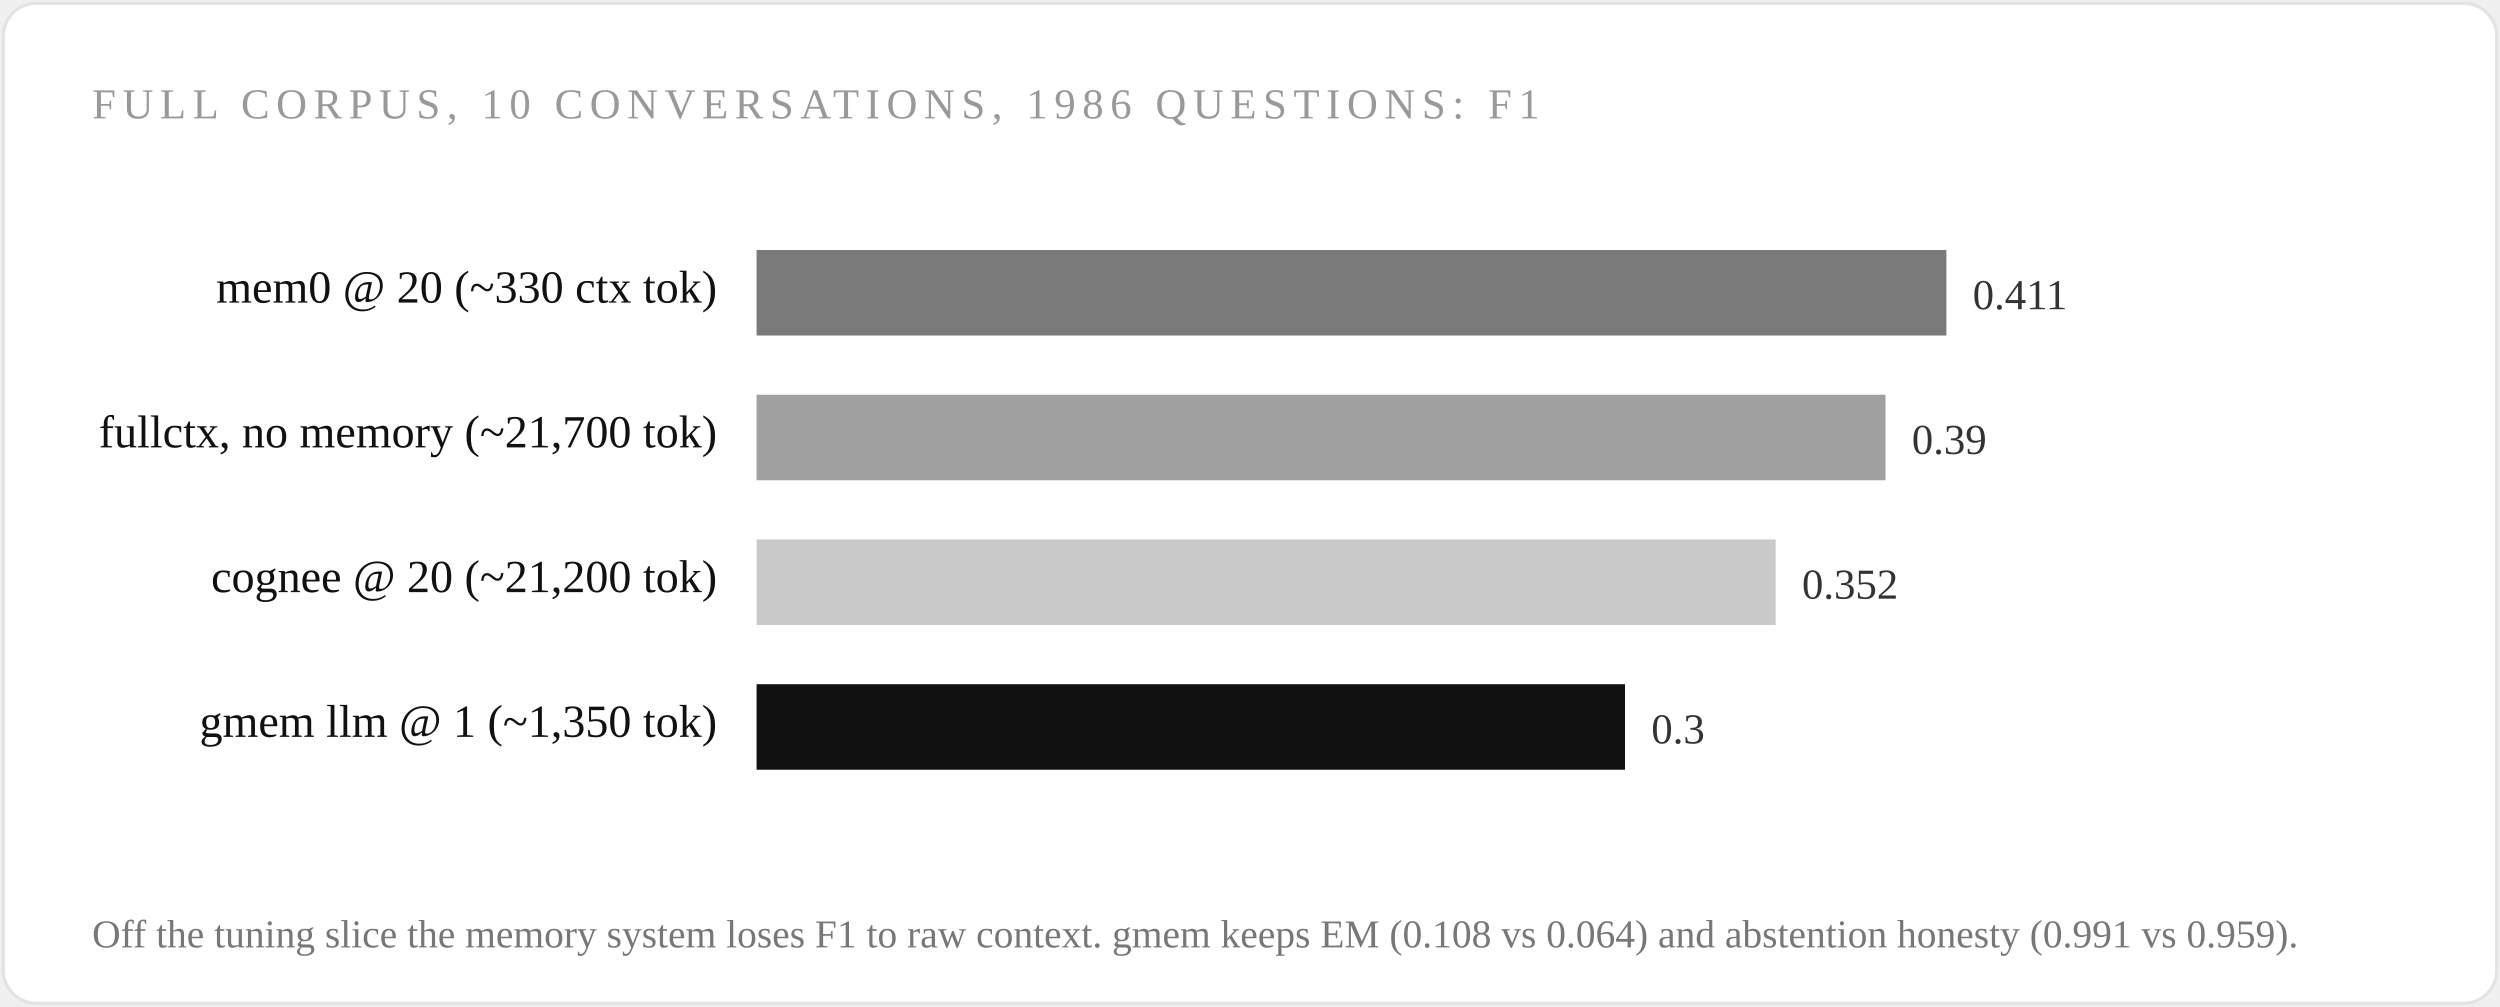
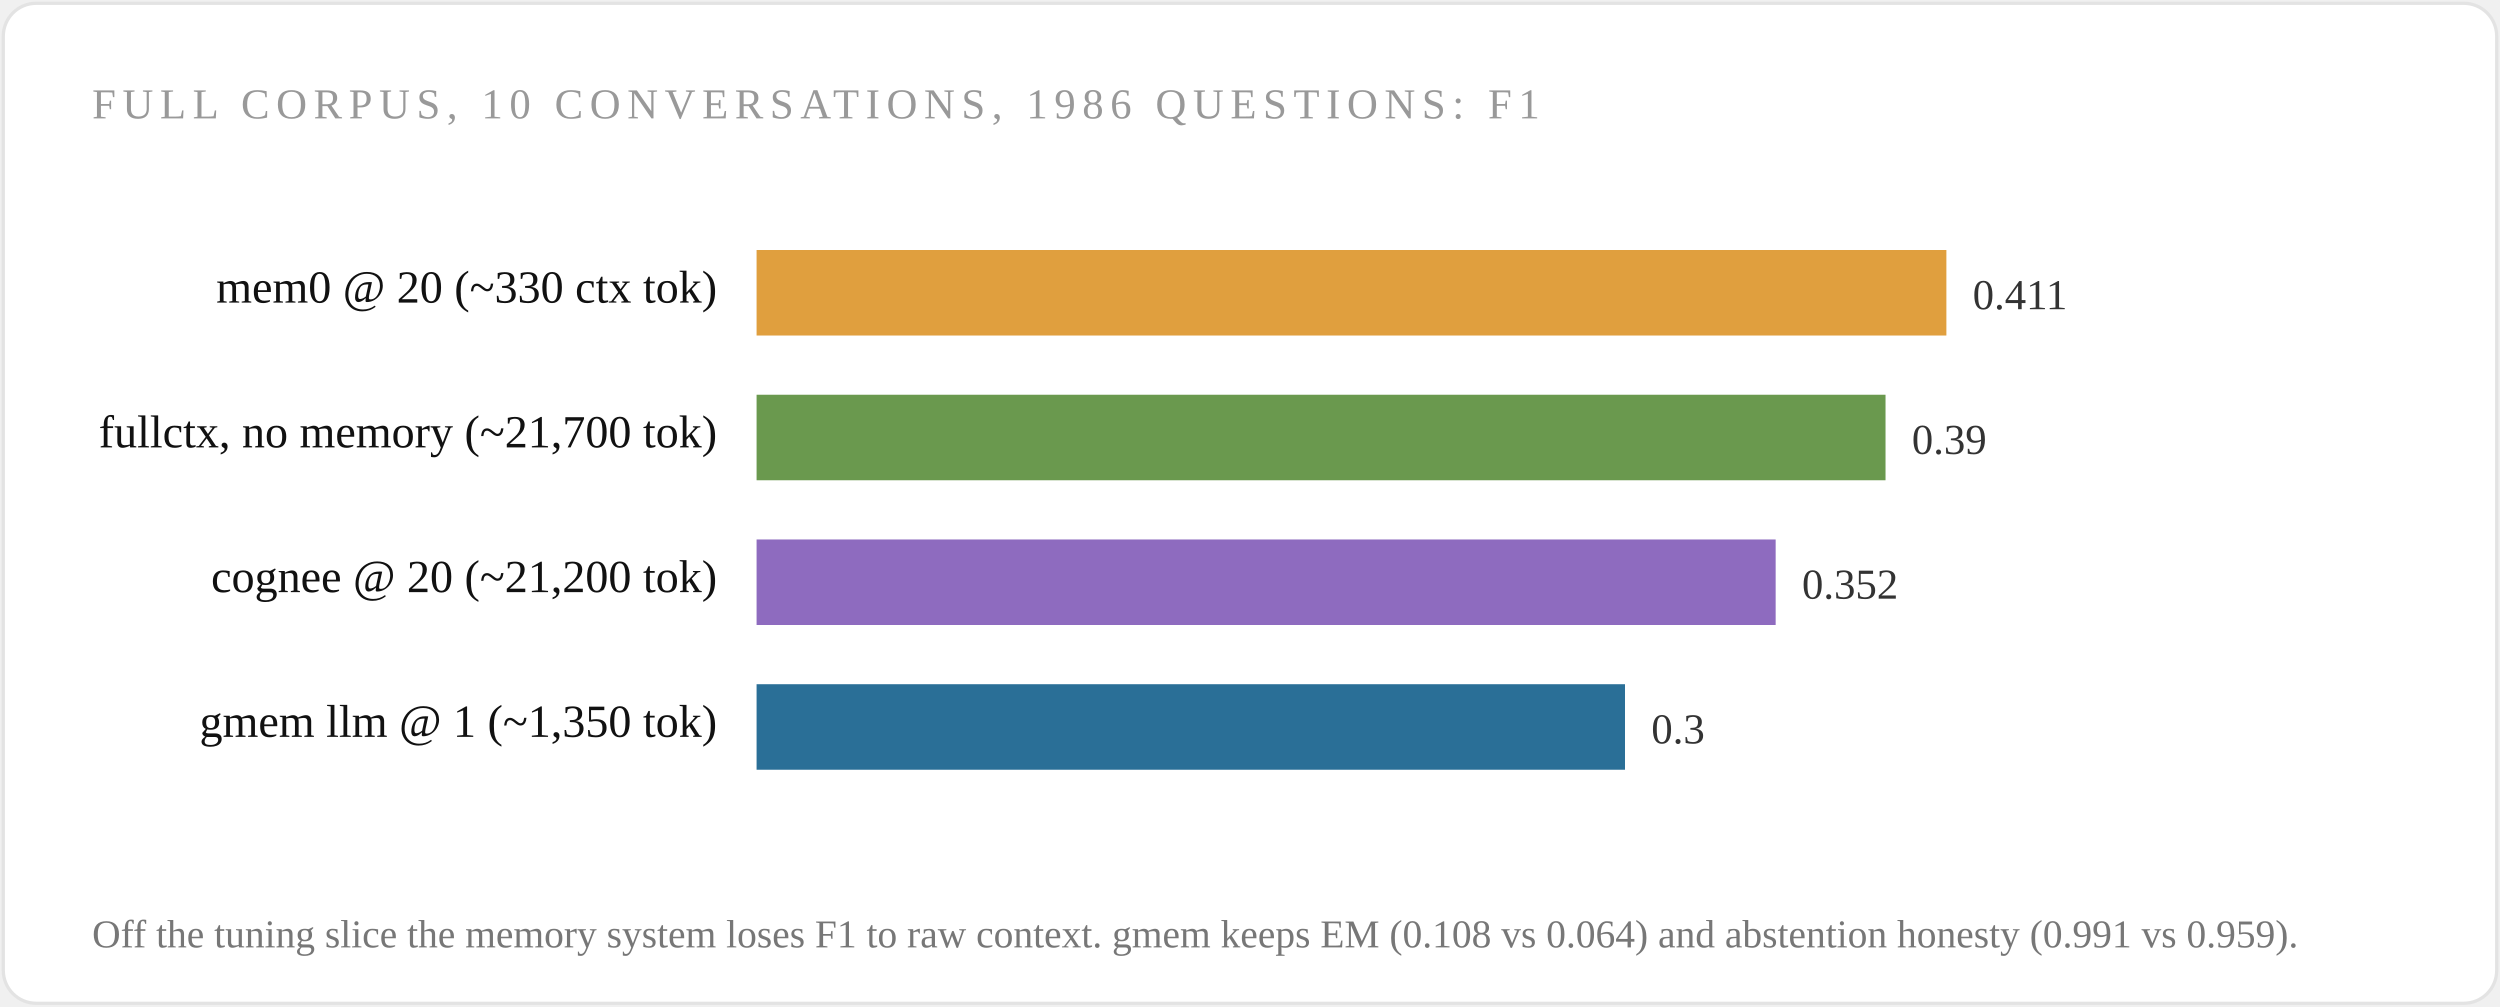
<svg xmlns="http://www.w3.org/2000/svg" width="760" height="306" viewBox="0 0 760 306" fill="none" role="img" aria-label="Full corpus F1 by backend">
  <rect x="1" y="1" width="758" height="304" rx="10" fill="#fff" stroke="#e3e3e3" />
  <text x="28" y="36" font-family="Source Serif 4, Georgia, serif" font-size="13" letter-spacing="2" fill="#999">FULL CORPUS, 10 CONVERSATIONS, 1986 QUESTIONS: F1</text>
  <text x="218" y="92" text-anchor="end" font-family="Source Serif 4, Georgia, serif" font-size="14" fill="#111">mem0 @ 20  (~330 ctx tok)</text>
-   <rect x="230" y="76" width="361.7" height="26" fill="#7a7a7a" />
+   <rect x="230" y="76" width="361.7" height="26" fill="#e09f3e" />
  <text x="599.7" y="94" font-family="Source Serif 4, Georgia, serif" font-size="13" fill="#333">0.411</text>
  <text x="218" y="136" text-anchor="end" font-family="Source Serif 4, Georgia, serif" font-size="14" fill="#111">fullctx, no memory (~21,700 tok)</text>
-   <rect x="230" y="120" width="343.2" height="26" fill="#a0a0a0" />
+   <rect x="230" y="120" width="343.2" height="26" fill="#6a994e" />
  <text x="581.2" y="138" font-family="Source Serif 4, Georgia, serif" font-size="13" fill="#333">0.39</text>
  <text x="218" y="180" text-anchor="end" font-family="Source Serif 4, Georgia, serif" font-size="14" fill="#111">cognee @ 20 (~21,200 tok)</text>
-   <rect x="230" y="164" width="309.8" height="26" fill="#c9c9c9" />
+   <rect x="230" y="164" width="309.8" height="26" fill="#8e6bbf" />
  <text x="547.8" y="182" font-family="Source Serif 4, Georgia, serif" font-size="13" fill="#333">0.352</text>
  <text x="218" y="224" text-anchor="end" font-family="Source Serif 4, Georgia, serif" font-size="14" fill="#111">gmem llm @ 1 (~1,350 tok)</text>
-   <rect x="230" y="208" width="264.0" height="26" fill="#111" />
+   <rect x="230" y="208" width="264.0" height="26" fill="#2a6f97" />
  <text x="502.0" y="226" font-family="Source Serif 4, Georgia, serif" font-size="13" fill="#333">0.3</text>
  <text x="28" y="288" font-family="Source Serif 4, Georgia, serif" font-size="12" fill="#777">Off the tuning slice the memory system loses F1 to raw context. gmem keeps EM (0.108 vs 0.064) and abstention honesty (0.991 vs 0.959).</text>
</svg>
